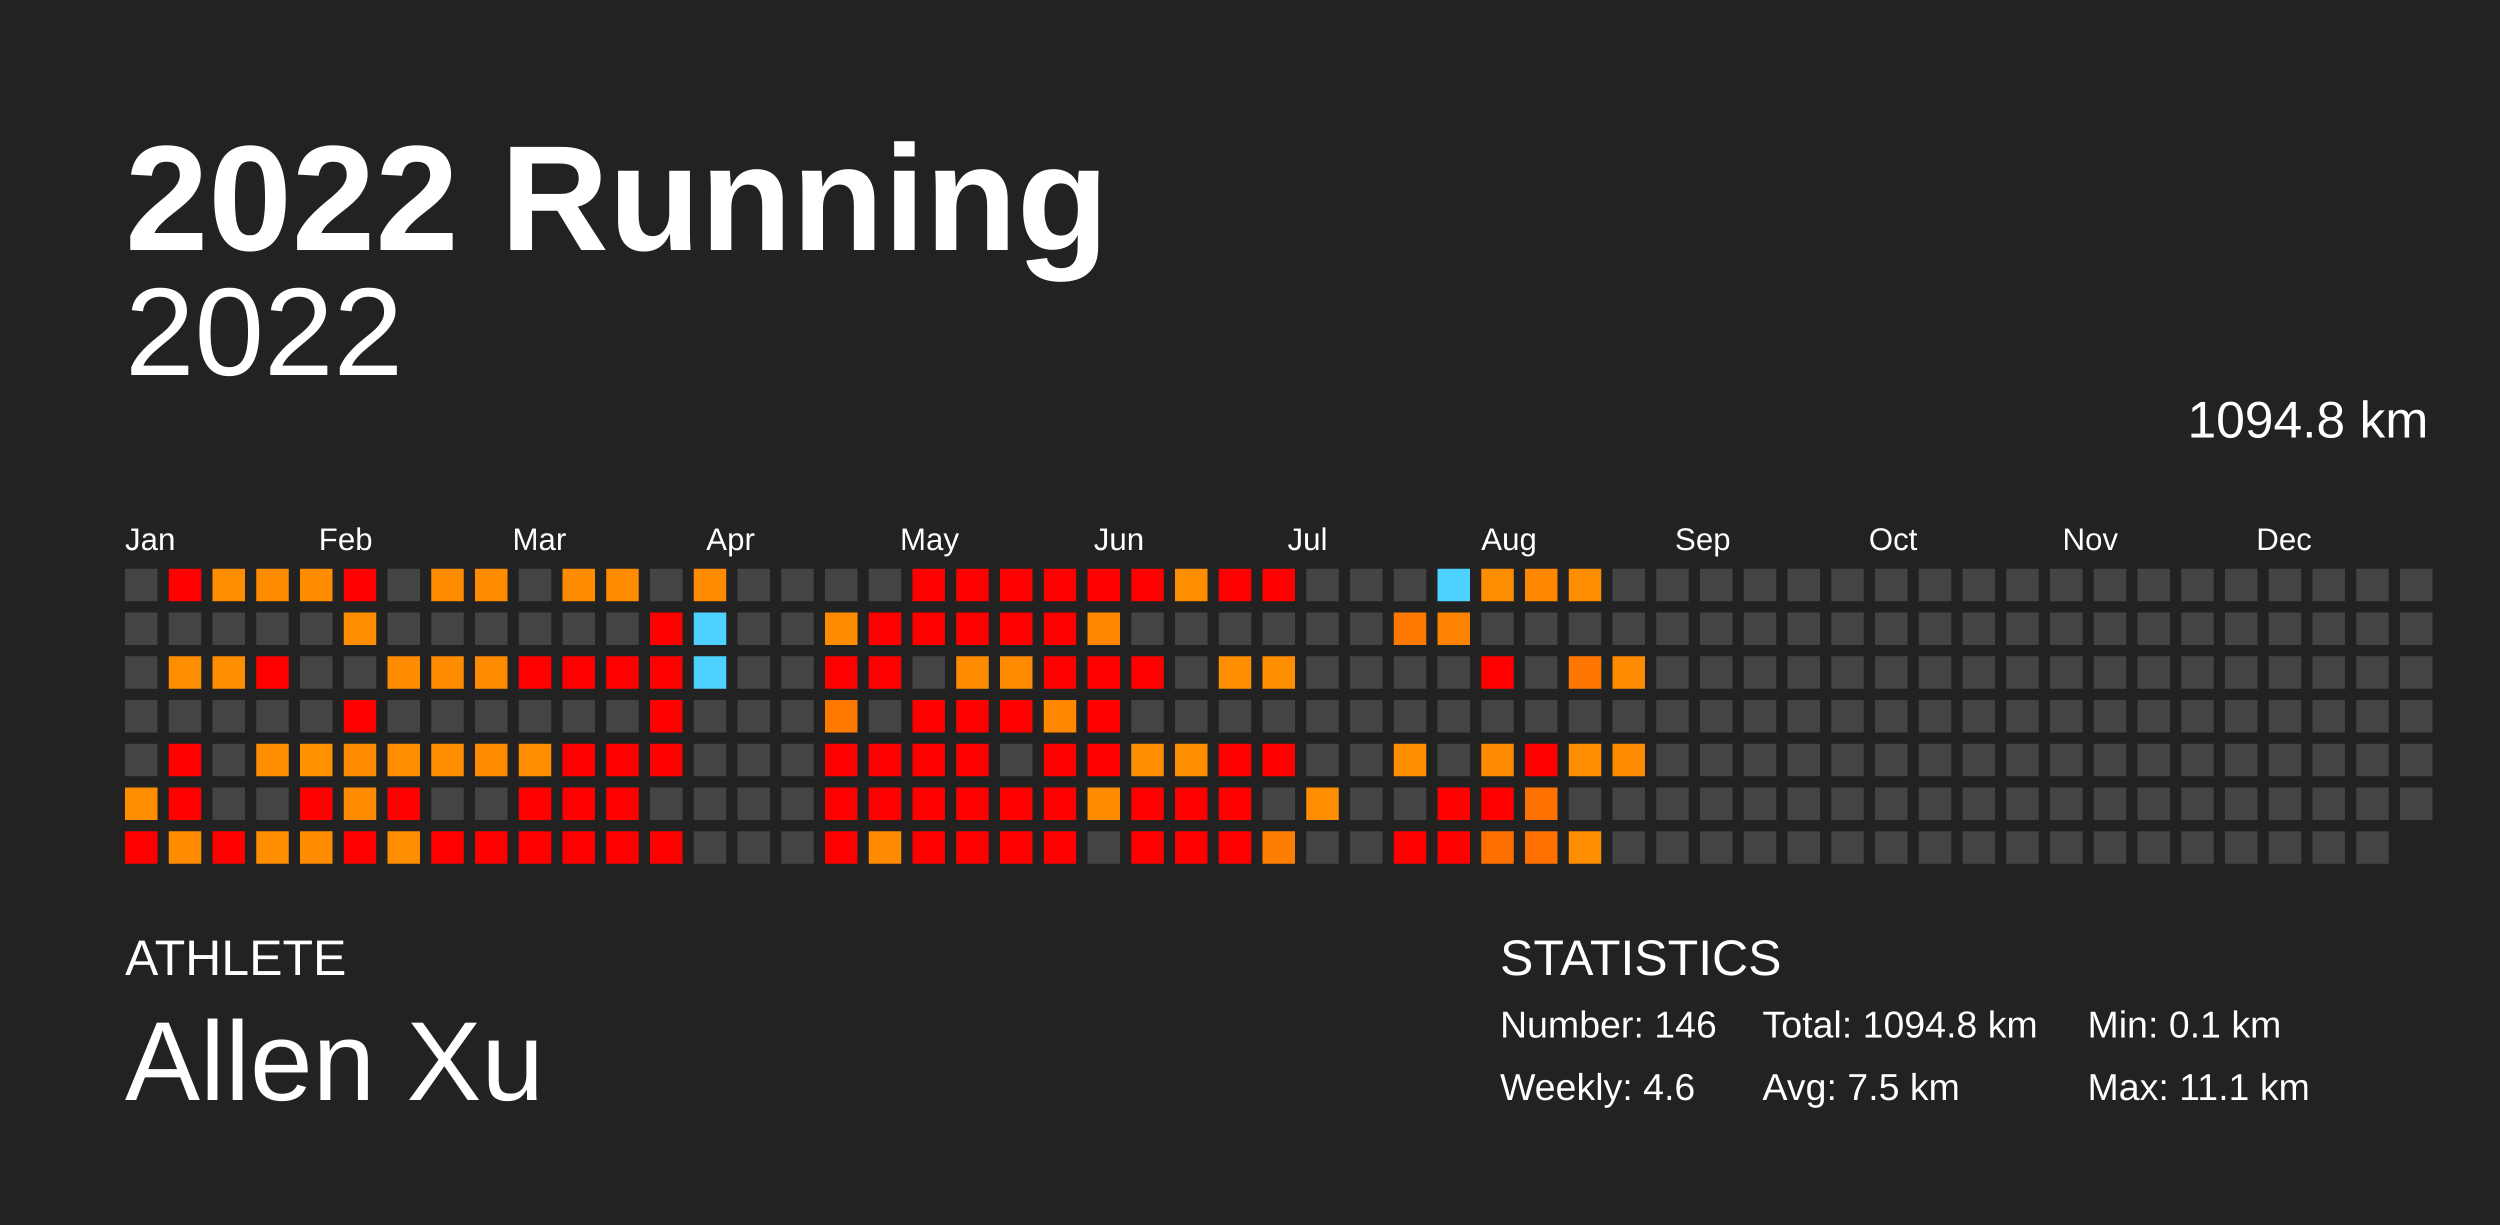
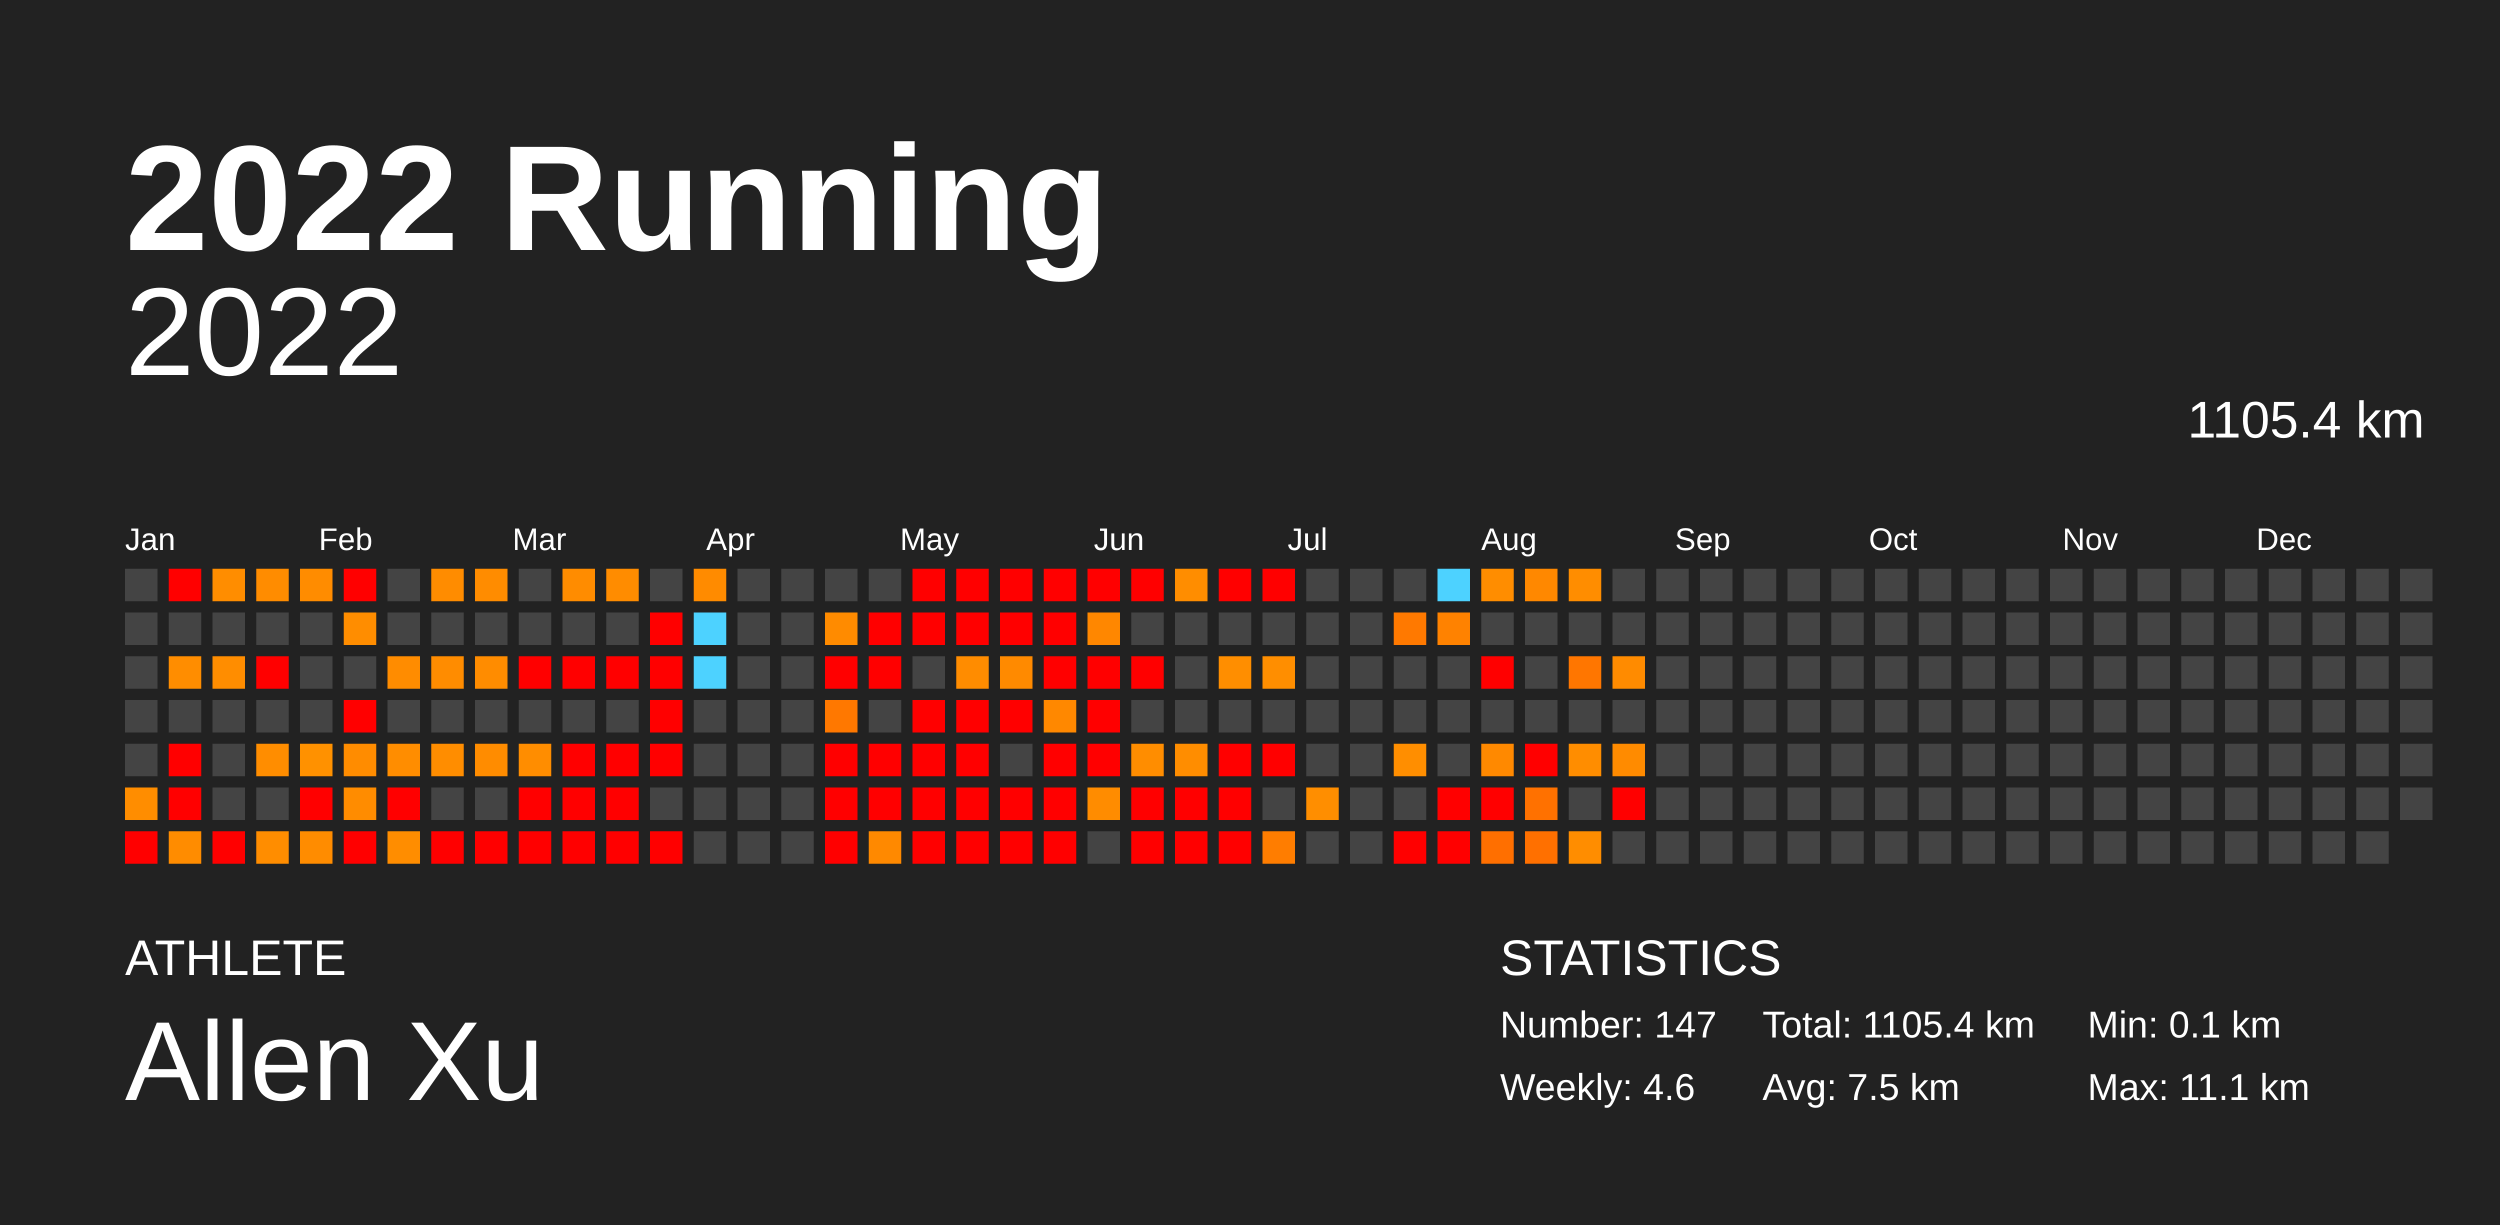
<svg xmlns="http://www.w3.org/2000/svg" baseProfile="full" height="98mm" version="1.1" viewBox="0,0,200,98" width="200mm">
  <defs />
  <rect fill="#222222" height="98" width="200" x="0" y="0" />
  <text fill="#FFFFFF" style="font-size:12px; font-family:Arial; font-weight:bold;" x="10" y="20">2022 Running</text>
  <text fill="#FFFFFF" style="font-size:4px; font-family:Arial" x="10" y="78">ATHLETE</text>
  <text fill="#FFFFFF" style="font-size:9px; font-family:Arial" x="10" y="88">Allen Xu</text>
  <text fill="#FFFFFF" style="font-size:4px; font-family:Arial" x="120" y="78">STATISTICS</text>
-   <text fill="#FFFFFF" style="font-size:3px; font-family:Arial" x="120" y="83">Number: 146</text>
+   <text fill="#FFFFFF" style="font-size:3px; font-family:Arial" x="120" y="83">Number: 147</text>
  <text fill="#FFFFFF" style="font-size:3px; font-family:Arial" x="120" y="88">Weekly: 4.6</text>
-   <text fill="#FFFFFF" style="font-size:3px; font-family:Arial" x="141" y="83">Total: 1094.8 km</text>
+   <text fill="#FFFFFF" style="font-size:3px; font-family:Arial" x="141" y="83">Total: 1105.4 km</text>
  <text fill="#FFFFFF" style="font-size:3px; font-family:Arial" x="141" y="88">Avg: 7.5 km</text>
  <text fill="#FFFFFF" style="font-size:3px; font-family:Arial" x="167" y="83">Min: 0.1 km</text>
  <text fill="#FFFFFF" style="font-size:3px; font-family:Arial" x="167" y="88">Max: 11.1 km</text>
  <text alignment-baseline="hanging" fill="#FFFFFF" style="font-size:10.0px; font-family:Arial;" x="10" y="30">2022</text>
-   <text alignment-baseline="hanging" fill="#FFFFFF" style="font-size:4.125px; font-family:Arial;" x="175" y="35">1094.8 km</text>
+   <text alignment-baseline="hanging" fill="#FFFFFF" style="font-size:4.125px; font-family:Arial;" x="175" y="35">1105.4 km</text>
  <text fill="#FFFFFF" style="font-size:2.5px; font-family:Arial" x="10.0" y="44">Jan</text>
  <text fill="#FFFFFF" style="font-size:2.5px; font-family:Arial" x="25.5" y="44">Feb</text>
  <text fill="#FFFFFF" style="font-size:2.5px; font-family:Arial" x="41.0" y="44">Mar</text>
  <text fill="#FFFFFF" style="font-size:2.5px; font-family:Arial" x="56.5" y="44">Apr</text>
  <text fill="#FFFFFF" style="font-size:2.5px; font-family:Arial" x="72.0" y="44">May</text>
  <text fill="#FFFFFF" style="font-size:2.5px; font-family:Arial" x="87.5" y="44">Jun</text>
  <text fill="#FFFFFF" style="font-size:2.5px; font-family:Arial" x="103.0" y="44">Jul</text>
  <text fill="#FFFFFF" style="font-size:2.5px; font-family:Arial" x="118.5" y="44">Aug</text>
  <text fill="#FFFFFF" style="font-size:2.5px; font-family:Arial" x="134.0" y="44">Sep</text>
  <text fill="#FFFFFF" style="font-size:2.5px; font-family:Arial" x="149.5" y="44">Oct</text>
  <text fill="#FFFFFF" style="font-size:2.5px; font-family:Arial" x="165.0" y="44">Nov</text>
  <text fill="#FFFFFF" style="font-size:2.5px; font-family:Arial" x="180.5" y="44">Dec</text>
  <rect fill="#444444" height="2.6" width="2.6" x="10.0" y="45.5" />
  <rect fill="#444444" height="2.6" width="2.6" x="10.0" y="49.0" />
  <rect fill="#444444" height="2.6" width="2.6" x="10.0" y="52.5" />
  <rect fill="#444444" height="2.6" width="2.6" x="10.0" y="56.0" />
  <rect fill="#444444" height="2.6" width="2.6" x="10.0" y="59.5" />
  <rect fill="#ff8d00" height="2.6" width="2.6" x="10.0" y="63.0" />
  <rect fill="red" height="2.6" width="2.6" x="10.0" y="66.5" />
  <rect fill="red" height="2.6" width="2.6" x="13.5" y="45.5" />
  <rect fill="#444444" height="2.6" width="2.6" x="13.5" y="49.0" />
  <rect fill="#ff8d00" height="2.6" width="2.6" x="13.5" y="52.5" />
  <rect fill="#444444" height="2.6" width="2.6" x="13.5" y="56.0" />
  <rect fill="red" height="2.6" width="2.6" x="13.5" y="59.5" />
  <rect fill="red" height="2.6" width="2.6" x="13.5" y="63.0" />
  <rect fill="#ff8c00" height="2.6" width="2.6" x="13.5" y="66.5" />
  <rect fill="#ff8d00" height="2.6" width="2.6" x="17.0" y="45.5" />
  <rect fill="#444444" height="2.6" width="2.6" x="17.0" y="49.0" />
  <rect fill="#ff8d00" height="2.6" width="2.6" x="17.0" y="52.5" />
  <rect fill="#444444" height="2.6" width="2.6" x="17.0" y="56.0" />
  <rect fill="#444444" height="2.6" width="2.6" x="17.0" y="59.5" />
  <rect fill="#444444" height="2.6" width="2.6" x="17.0" y="63.0" />
  <rect fill="red" height="2.6" width="2.6" x="17.0" y="66.5" />
  <rect fill="#ff8c00" height="2.6" width="2.6" x="20.5" y="45.5" />
  <rect fill="#444444" height="2.6" width="2.6" x="20.5" y="49.0" />
  <rect fill="red" height="2.6" width="2.6" x="20.5" y="52.5" />
  <rect fill="#444444" height="2.6" width="2.6" x="20.5" y="56.0" />
  <rect fill="#ff8d00" height="2.6" width="2.6" x="20.5" y="59.5" />
  <rect fill="#444444" height="2.6" width="2.6" x="20.5" y="63.0" />
  <rect fill="#ff8d00" height="2.6" width="2.6" x="20.5" y="66.5" />
  <rect fill="#ff8c00" height="2.6" width="2.6" x="24.0" y="45.5" />
  <rect fill="#444444" height="2.6" width="2.6" x="24.0" y="49.0" />
  <rect fill="#444444" height="2.6" width="2.6" x="24.0" y="52.5" />
  <rect fill="#444444" height="2.6" width="2.6" x="24.0" y="56.0" />
  <rect fill="#ff9100" height="2.6" width="2.6" x="24.0" y="59.5" />
  <rect fill="red" height="2.6" width="2.6" x="24.0" y="63.0" />
  <rect fill="#ff8c00" height="2.6" width="2.6" x="24.0" y="66.5" />
  <rect fill="red" height="2.6" width="2.6" x="27.5" y="45.5" />
  <rect fill="#ff8d00" height="2.6" width="2.6" x="27.5" y="49.0" />
  <rect fill="#444444" height="2.6" width="2.6" x="27.5" y="52.5" />
  <rect fill="red" height="2.6" width="2.6" x="27.5" y="56.0" />
  <rect fill="#ff8c00" height="2.6" width="2.6" x="27.5" y="59.5" />
  <rect fill="#ff8c00" height="2.6" width="2.6" x="27.5" y="63.0" />
  <rect fill="red" height="2.6" width="2.6" x="27.5" y="66.5" />
  <rect fill="#444444" height="2.6" width="2.6" x="31.0" y="45.5" />
  <rect fill="#444444" height="2.6" width="2.6" x="31.0" y="49.0" />
  <rect fill="#ff8c00" height="2.6" width="2.6" x="31.0" y="52.5" />
  <rect fill="#444444" height="2.6" width="2.6" x="31.0" y="56.0" />
  <rect fill="#ff8d00" height="2.6" width="2.6" x="31.0" y="59.5" />
  <rect fill="red" height="2.6" width="2.6" x="31.0" y="63.0" />
  <rect fill="#ff8d00" height="2.6" width="2.6" x="31.0" y="66.5" />
  <rect fill="#ff8c00" height="2.6" width="2.6" x="34.5" y="45.5" />
  <rect fill="#444444" height="2.6" width="2.6" x="34.5" y="49.0" />
  <rect fill="#ff8c00" height="2.6" width="2.6" x="34.5" y="52.5" />
  <rect fill="#444444" height="2.6" width="2.6" x="34.5" y="56.0" />
  <rect fill="#ff8d00" height="2.6" width="2.6" x="34.5" y="59.5" />
  <rect fill="#444444" height="2.6" width="2.6" x="34.5" y="63.0" />
  <rect fill="red" height="2.6" width="2.6" x="34.5" y="66.5" />
  <rect fill="#ff8c00" height="2.6" width="2.6" x="38.0" y="45.5" />
  <rect fill="#444444" height="2.6" width="2.6" x="38.0" y="49.0" />
  <rect fill="#ff8c00" height="2.6" width="2.6" x="38.0" y="52.5" />
  <rect fill="#444444" height="2.6" width="2.6" x="38.0" y="56.0" />
  <rect fill="#ff8c00" height="2.6" width="2.6" x="38.0" y="59.5" />
  <rect fill="#444444" height="2.6" width="2.6" x="38.0" y="63.0" />
  <rect fill="red" height="2.6" width="2.6" x="38.0" y="66.5" />
  <rect fill="#444444" height="2.6" width="2.6" x="41.5" y="45.5" />
  <rect fill="#444444" height="2.6" width="2.6" x="41.5" y="49.0" />
  <rect fill="red" height="2.6" width="2.6" x="41.5" y="52.5" />
  <rect fill="#444444" height="2.6" width="2.6" x="41.5" y="56.0" />
  <rect fill="#ff8d00" height="2.6" width="2.6" x="41.5" y="59.5" />
  <rect fill="red" height="2.6" width="2.6" x="41.5" y="63.0" />
  <rect fill="red" height="2.6" width="2.6" x="41.5" y="66.5" />
  <rect fill="#ff8c00" height="2.6" width="2.6" x="45.0" y="45.5" />
  <rect fill="#444444" height="2.6" width="2.6" x="45.0" y="49.0" />
  <rect fill="red" height="2.6" width="2.6" x="45.0" y="52.5" />
  <rect fill="#444444" height="2.6" width="2.6" x="45.0" y="56.0" />
  <rect fill="red" height="2.6" width="2.6" x="45.0" y="59.5" />
  <rect fill="red" height="2.6" width="2.6" x="45.0" y="63.0" />
  <rect fill="red" height="2.6" width="2.6" x="45.0" y="66.5" />
  <rect fill="#ff8c00" height="2.6" width="2.6" x="48.5" y="45.5" />
  <rect fill="#444444" height="2.6" width="2.6" x="48.5" y="49.0" />
  <rect fill="red" height="2.6" width="2.6" x="48.5" y="52.5" />
  <rect fill="#444444" height="2.6" width="2.6" x="48.5" y="56.0" />
  <rect fill="red" height="2.6" width="2.6" x="48.5" y="59.5" />
  <rect fill="red" height="2.6" width="2.6" x="48.5" y="63.0" />
  <rect fill="red" height="2.6" width="2.6" x="48.5" y="66.5" />
  <rect fill="#444444" height="2.6" width="2.6" x="52.0" y="45.5" />
  <rect fill="red" height="2.6" width="2.6" x="52.0" y="49.0" />
  <rect fill="red" height="2.6" width="2.6" x="52.0" y="52.5" />
  <rect fill="red" height="2.6" width="2.6" x="52.0" y="56.0" />
  <rect fill="red" height="2.6" width="2.6" x="52.0" y="59.5" />
  <rect fill="#444444" height="2.6" width="2.6" x="52.0" y="63.0" />
  <rect fill="red" height="2.6" width="2.6" x="52.0" y="66.5" />
  <rect fill="#ff8b00" height="2.6" width="2.6" x="55.5" y="45.5" />
  <rect fill="#4dd2ff" height="2.6" width="2.6" x="55.5" y="49.0" />
  <rect fill="#4dd2ff" height="2.6" width="2.6" x="55.5" y="52.5" />
  <rect fill="#444444" height="2.6" width="2.6" x="55.5" y="56.0" />
  <rect fill="#444444" height="2.6" width="2.6" x="55.5" y="59.5" />
  <rect fill="#444444" height="2.6" width="2.6" x="55.5" y="63.0" />
  <rect fill="#444444" height="2.6" width="2.6" x="55.5" y="66.5" />
  <rect fill="#444444" height="2.6" width="2.6" x="59.0" y="45.5" />
  <rect fill="#444444" height="2.6" width="2.6" x="59.0" y="49.0" />
  <rect fill="#444444" height="2.6" width="2.6" x="59.0" y="52.5" />
  <rect fill="#444444" height="2.6" width="2.6" x="59.0" y="56.0" />
  <rect fill="#444444" height="2.6" width="2.6" x="59.0" y="59.5" />
  <rect fill="#444444" height="2.6" width="2.6" x="59.0" y="63.0" />
  <rect fill="#444444" height="2.6" width="2.6" x="59.0" y="66.5" />
  <rect fill="#444444" height="2.6" width="2.6" x="62.5" y="45.5" />
  <rect fill="#444444" height="2.6" width="2.6" x="62.5" y="49.0" />
  <rect fill="#444444" height="2.6" width="2.6" x="62.5" y="52.5" />
  <rect fill="#444444" height="2.6" width="2.6" x="62.5" y="56.0" />
  <rect fill="#444444" height="2.6" width="2.6" x="62.5" y="59.5" />
  <rect fill="#444444" height="2.6" width="2.6" x="62.5" y="63.0" />
  <rect fill="#444444" height="2.6" width="2.6" x="62.5" y="66.5" />
  <rect fill="#444444" height="2.6" width="2.6" x="66.0" y="45.5" />
  <rect fill="#ff8b00" height="2.6" width="2.6" x="66.0" y="49.0" />
  <rect fill="red" height="2.6" width="2.6" x="66.0" y="52.5" />
  <rect fill="#ff7800" height="2.6" width="2.6" x="66.0" y="56.0" />
  <rect fill="red" height="2.6" width="2.6" x="66.0" y="59.5" />
  <rect fill="red" height="2.6" width="2.6" x="66.0" y="63.0" />
  <rect fill="red" height="2.6" width="2.6" x="66.0" y="66.5" />
  <rect fill="#444444" height="2.6" width="2.6" x="69.5" y="45.5" />
  <rect fill="red" height="2.6" width="2.6" x="69.5" y="49.0" />
  <rect fill="red" height="2.6" width="2.6" x="69.5" y="52.5" />
  <rect fill="#444444" height="2.6" width="2.6" x="69.5" y="56.0" />
  <rect fill="red" height="2.6" width="2.6" x="69.5" y="59.5" />
  <rect fill="red" height="2.6" width="2.6" x="69.5" y="63.0" />
  <rect fill="#ff8900" height="2.6" width="2.6" x="69.5" y="66.5" />
  <rect fill="red" height="2.6" width="2.6" x="73.0" y="45.5" />
  <rect fill="red" height="2.6" width="2.6" x="73.0" y="49.0" />
  <rect fill="#444444" height="2.6" width="2.6" x="73.0" y="52.5" />
  <rect fill="red" height="2.6" width="2.6" x="73.0" y="56.0" />
  <rect fill="red" height="2.6" width="2.6" x="73.0" y="59.5" />
  <rect fill="red" height="2.6" width="2.6" x="73.0" y="63.0" />
  <rect fill="red" height="2.6" width="2.6" x="73.0" y="66.5" />
  <rect fill="red" height="2.6" width="2.6" x="76.5" y="45.5" />
  <rect fill="red" height="2.6" width="2.6" x="76.5" y="49.0" />
  <rect fill="#ff8c00" height="2.6" width="2.6" x="76.5" y="52.5" />
  <rect fill="red" height="2.6" width="2.6" x="76.5" y="56.0" />
  <rect fill="red" height="2.6" width="2.6" x="76.5" y="59.5" />
  <rect fill="red" height="2.6" width="2.6" x="76.5" y="63.0" />
  <rect fill="red" height="2.6" width="2.6" x="76.5" y="66.5" />
  <rect fill="red" height="2.6" width="2.6" x="80.0" y="45.5" />
  <rect fill="red" height="2.6" width="2.6" x="80.0" y="49.0" />
  <rect fill="#ff8a00" height="2.6" width="2.6" x="80.0" y="52.5" />
  <rect fill="red" height="2.6" width="2.6" x="80.0" y="56.0" />
  <rect fill="#444444" height="2.6" width="2.6" x="80.0" y="59.5" />
  <rect fill="red" height="2.6" width="2.6" x="80.0" y="63.0" />
  <rect fill="red" height="2.6" width="2.6" x="80.0" y="66.5" />
  <rect fill="red" height="2.6" width="2.6" x="83.5" y="45.5" />
  <rect fill="red" height="2.6" width="2.6" x="83.5" y="49.0" />
  <rect fill="red" height="2.6" width="2.6" x="83.5" y="52.5" />
  <rect fill="#ff8800" height="2.6" width="2.6" x="83.5" y="56.0" />
  <rect fill="red" height="2.6" width="2.6" x="83.5" y="59.5" />
  <rect fill="red" height="2.6" width="2.6" x="83.5" y="63.0" />
  <rect fill="red" height="2.6" width="2.6" x="83.5" y="66.5" />
  <rect fill="red" height="2.6" width="2.6" x="87.0" y="45.5" />
  <rect fill="#ff8700" height="2.6" width="2.6" x="87.0" y="49.0" />
  <rect fill="red" height="2.6" width="2.6" x="87.0" y="52.5" />
  <rect fill="red" height="2.6" width="2.6" x="87.0" y="56.0" />
  <rect fill="red" height="2.6" width="2.6" x="87.0" y="59.5" />
  <rect fill="#ff8c00" height="2.6" width="2.6" x="87.0" y="63.0" />
  <rect fill="#444444" height="2.6" width="2.6" x="87.0" y="66.5" />
  <rect fill="red" height="2.6" width="2.6" x="90.5" y="45.5" />
  <rect fill="#444444" height="2.6" width="2.6" x="90.5" y="49.0" />
  <rect fill="red" height="2.6" width="2.6" x="90.5" y="52.5" />
  <rect fill="#444444" height="2.6" width="2.6" x="90.5" y="56.0" />
  <rect fill="#ff8d00" height="2.6" width="2.6" x="90.5" y="59.5" />
  <rect fill="red" height="2.6" width="2.6" x="90.5" y="63.0" />
  <rect fill="red" height="2.6" width="2.6" x="90.5" y="66.5" />
  <rect fill="#ff8d00" height="2.6" width="2.6" x="94.0" y="45.5" />
  <rect fill="#444444" height="2.6" width="2.6" x="94.0" y="49.0" />
  <rect fill="#444444" height="2.6" width="2.6" x="94.0" y="52.5" />
  <rect fill="#444444" height="2.6" width="2.6" x="94.0" y="56.0" />
  <rect fill="#ff8d00" height="2.6" width="2.6" x="94.0" y="59.5" />
  <rect fill="red" height="2.6" width="2.6" x="94.0" y="63.0" />
  <rect fill="red" height="2.6" width="2.6" x="94.0" y="66.5" />
  <rect fill="red" height="2.6" width="2.6" x="97.5" y="45.5" />
  <rect fill="#444444" height="2.6" width="2.6" x="97.5" y="49.0" />
  <rect fill="#ff8e00" height="2.6" width="2.6" x="97.5" y="52.5" />
  <rect fill="#444444" height="2.6" width="2.6" x="97.5" y="56.0" />
  <rect fill="red" height="2.6" width="2.6" x="97.5" y="59.5" />
  <rect fill="red" height="2.6" width="2.6" x="97.5" y="63.0" />
  <rect fill="red" height="2.6" width="2.6" x="97.5" y="66.5" />
  <rect fill="red" height="2.6" width="2.6" x="101.0" y="45.5" />
  <rect fill="#444444" height="2.6" width="2.6" x="101.0" y="49.0" />
  <rect fill="#ff8e00" height="2.6" width="2.6" x="101.0" y="52.5" />
  <rect fill="#444444" height="2.6" width="2.6" x="101.0" y="56.0" />
  <rect fill="red" height="2.6" width="2.6" x="101.0" y="59.5" />
  <rect fill="#444444" height="2.6" width="2.6" x="101.0" y="63.0" />
  <rect fill="#ff7d00" height="2.6" width="2.6" x="101.0" y="66.5" />
  <rect fill="#444444" height="2.6" width="2.6" x="104.5" y="45.5" />
  <rect fill="#444444" height="2.6" width="2.6" x="104.5" y="49.0" />
  <rect fill="#444444" height="2.6" width="2.6" x="104.5" y="52.5" />
  <rect fill="#444444" height="2.6" width="2.6" x="104.5" y="56.0" />
  <rect fill="#444444" height="2.6" width="2.6" x="104.5" y="59.5" />
  <rect fill="#ff8e00" height="2.6" width="2.6" x="104.5" y="63.0" />
  <rect fill="#444444" height="2.6" width="2.6" x="104.5" y="66.5" />
  <rect fill="#444444" height="2.6" width="2.6" x="108.0" y="45.5" />
  <rect fill="#444444" height="2.6" width="2.6" x="108.0" y="49.0" />
  <rect fill="#444444" height="2.6" width="2.6" x="108.0" y="52.5" />
  <rect fill="#444444" height="2.6" width="2.6" x="108.0" y="56.0" />
  <rect fill="#444444" height="2.6" width="2.6" x="108.0" y="59.5" />
  <rect fill="#444444" height="2.6" width="2.6" x="108.0" y="63.0" />
  <rect fill="#444444" height="2.6" width="2.6" x="108.0" y="66.5" />
  <rect fill="#444444" height="2.6" width="2.6" x="111.5" y="45.5" />
  <rect fill="#ff7900" height="2.6" width="2.6" x="111.5" y="49.0" />
  <rect fill="#444444" height="2.6" width="2.6" x="111.5" y="52.5" />
  <rect fill="#444444" height="2.6" width="2.6" x="111.5" y="56.0" />
  <rect fill="#ff8e00" height="2.6" width="2.6" x="111.5" y="59.5" />
  <rect fill="#444444" height="2.6" width="2.6" x="111.5" y="63.0" />
  <rect fill="red" height="2.6" width="2.6" x="111.5" y="66.5" />
  <rect fill="#4dd2ff" height="2.6" width="2.6" x="115.0" y="45.5" />
  <rect fill="#ff8200" height="2.6" width="2.6" x="115.0" y="49.0" />
  <rect fill="#444444" height="2.6" width="2.6" x="115.0" y="52.5" />
  <rect fill="#444444" height="2.6" width="2.6" x="115.0" y="56.0" />
  <rect fill="#444444" height="2.6" width="2.6" x="115.0" y="59.5" />
  <rect fill="red" height="2.6" width="2.6" x="115.0" y="63.0" />
  <rect fill="red" height="2.6" width="2.6" x="115.0" y="66.5" />
  <rect fill="#ff8d00" height="2.6" width="2.6" x="118.5" y="45.5" />
  <rect fill="#444444" height="2.6" width="2.6" x="118.5" y="49.0" />
  <rect fill="red" height="2.6" width="2.6" x="118.5" y="52.5" />
  <rect fill="#444444" height="2.6" width="2.6" x="118.5" y="56.0" />
  <rect fill="#ff8900" height="2.6" width="2.6" x="118.5" y="59.5" />
  <rect fill="red" height="2.6" width="2.6" x="118.5" y="63.0" />
  <rect fill="#ff6f00" height="2.6" width="2.6" x="118.5" y="66.5" />
  <rect fill="#ff8800" height="2.6" width="2.6" x="122.0" y="45.5" />
  <rect fill="#444444" height="2.6" width="2.6" x="122.0" y="49.0" />
  <rect fill="#444444" height="2.6" width="2.6" x="122.0" y="52.5" />
  <rect fill="#444444" height="2.6" width="2.6" x="122.0" y="56.0" />
  <rect fill="red" height="2.6" width="2.6" x="122.0" y="59.5" />
  <rect fill="#ff7100" height="2.6" width="2.6" x="122.0" y="63.0" />
  <rect fill="#ff7000" height="2.6" width="2.6" x="122.0" y="66.5" />
  <rect fill="#ff8d00" height="2.6" width="2.6" x="125.5" y="45.5" />
  <rect fill="#444444" height="2.6" width="2.6" x="125.5" y="49.0" />
  <rect fill="#ff7600" height="2.6" width="2.6" x="125.5" y="52.5" />
  <rect fill="#444444" height="2.6" width="2.6" x="125.5" y="56.0" />
  <rect fill="#ff8d00" height="2.6" width="2.6" x="125.5" y="59.5" />
  <rect fill="#444444" height="2.6" width="2.6" x="125.5" y="63.0" />
  <rect fill="#ff8d00" height="2.6" width="2.6" x="125.5" y="66.5" />
  <rect fill="#444444" height="2.6" width="2.6" x="129.0" y="45.5" />
  <rect fill="#444444" height="2.6" width="2.6" x="129.0" y="49.0" />
  <rect fill="#ff8b00" height="2.6" width="2.6" x="129.0" y="52.5" />
  <rect fill="#444444" height="2.6" width="2.6" x="129.0" y="56.0" />
  <rect fill="#ff8b00" height="2.6" width="2.6" x="129.0" y="59.5" />
-   <rect fill="#444444" height="2.6" width="2.6" x="129.0" y="63.0" />
+   <rect fill="red" height="2.6" width="2.6" x="129.0" y="63.0" />
  <rect fill="#444444" height="2.6" width="2.6" x="129.0" y="66.5" />
  <rect fill="#444444" height="2.6" width="2.6" x="132.5" y="45.5" />
  <rect fill="#444444" height="2.6" width="2.6" x="132.5" y="49.0" />
  <rect fill="#444444" height="2.6" width="2.6" x="132.5" y="52.5" />
  <rect fill="#444444" height="2.6" width="2.6" x="132.5" y="56.0" />
  <rect fill="#444444" height="2.6" width="2.6" x="132.5" y="59.5" />
  <rect fill="#444444" height="2.6" width="2.6" x="132.5" y="63.0" />
  <rect fill="#444444" height="2.6" width="2.6" x="132.5" y="66.5" />
  <rect fill="#444444" height="2.6" width="2.6" x="136.0" y="45.5" />
  <rect fill="#444444" height="2.6" width="2.6" x="136.0" y="49.0" />
  <rect fill="#444444" height="2.6" width="2.6" x="136.0" y="52.5" />
  <rect fill="#444444" height="2.6" width="2.6" x="136.0" y="56.0" />
  <rect fill="#444444" height="2.6" width="2.6" x="136.0" y="59.5" />
  <rect fill="#444444" height="2.6" width="2.6" x="136.0" y="63.0" />
  <rect fill="#444444" height="2.6" width="2.6" x="136.0" y="66.5" />
  <rect fill="#444444" height="2.6" width="2.6" x="139.5" y="45.5" />
  <rect fill="#444444" height="2.6" width="2.6" x="139.5" y="49.0" />
  <rect fill="#444444" height="2.6" width="2.6" x="139.5" y="52.5" />
  <rect fill="#444444" height="2.6" width="2.6" x="139.5" y="56.0" />
  <rect fill="#444444" height="2.6" width="2.6" x="139.5" y="59.5" />
  <rect fill="#444444" height="2.6" width="2.6" x="139.5" y="63.0" />
  <rect fill="#444444" height="2.6" width="2.6" x="139.5" y="66.5" />
  <rect fill="#444444" height="2.6" width="2.6" x="143.0" y="45.5" />
  <rect fill="#444444" height="2.6" width="2.6" x="143.0" y="49.0" />
  <rect fill="#444444" height="2.6" width="2.6" x="143.0" y="52.5" />
  <rect fill="#444444" height="2.6" width="2.6" x="143.0" y="56.0" />
  <rect fill="#444444" height="2.6" width="2.6" x="143.0" y="59.5" />
  <rect fill="#444444" height="2.6" width="2.6" x="143.0" y="63.0" />
  <rect fill="#444444" height="2.6" width="2.6" x="143.0" y="66.5" />
  <rect fill="#444444" height="2.6" width="2.6" x="146.5" y="45.5" />
  <rect fill="#444444" height="2.6" width="2.6" x="146.5" y="49.0" />
  <rect fill="#444444" height="2.6" width="2.6" x="146.5" y="52.5" />
  <rect fill="#444444" height="2.6" width="2.6" x="146.5" y="56.0" />
  <rect fill="#444444" height="2.6" width="2.6" x="146.5" y="59.5" />
  <rect fill="#444444" height="2.6" width="2.6" x="146.5" y="63.0" />
  <rect fill="#444444" height="2.6" width="2.6" x="146.5" y="66.5" />
  <rect fill="#444444" height="2.6" width="2.6" x="150.0" y="45.5" />
  <rect fill="#444444" height="2.6" width="2.6" x="150.0" y="49.0" />
  <rect fill="#444444" height="2.6" width="2.6" x="150.0" y="52.5" />
  <rect fill="#444444" height="2.6" width="2.6" x="150.0" y="56.0" />
  <rect fill="#444444" height="2.6" width="2.6" x="150.0" y="59.5" />
  <rect fill="#444444" height="2.6" width="2.6" x="150.0" y="63.0" />
  <rect fill="#444444" height="2.6" width="2.6" x="150.0" y="66.5" />
  <rect fill="#444444" height="2.6" width="2.6" x="153.5" y="45.5" />
  <rect fill="#444444" height="2.6" width="2.6" x="153.5" y="49.0" />
  <rect fill="#444444" height="2.6" width="2.6" x="153.5" y="52.5" />
  <rect fill="#444444" height="2.6" width="2.6" x="153.5" y="56.0" />
  <rect fill="#444444" height="2.6" width="2.6" x="153.5" y="59.5" />
  <rect fill="#444444" height="2.6" width="2.6" x="153.5" y="63.0" />
  <rect fill="#444444" height="2.6" width="2.6" x="153.5" y="66.5" />
  <rect fill="#444444" height="2.6" width="2.6" x="157.0" y="45.5" />
  <rect fill="#444444" height="2.6" width="2.6" x="157.0" y="49.0" />
  <rect fill="#444444" height="2.6" width="2.6" x="157.0" y="52.5" />
  <rect fill="#444444" height="2.6" width="2.6" x="157.0" y="56.0" />
  <rect fill="#444444" height="2.6" width="2.6" x="157.0" y="59.5" />
  <rect fill="#444444" height="2.6" width="2.6" x="157.0" y="63.0" />
  <rect fill="#444444" height="2.6" width="2.6" x="157.0" y="66.5" />
  <rect fill="#444444" height="2.6" width="2.6" x="160.5" y="45.5" />
  <rect fill="#444444" height="2.6" width="2.6" x="160.5" y="49.0" />
  <rect fill="#444444" height="2.6" width="2.6" x="160.5" y="52.5" />
  <rect fill="#444444" height="2.6" width="2.6" x="160.5" y="56.0" />
  <rect fill="#444444" height="2.6" width="2.6" x="160.5" y="59.5" />
  <rect fill="#444444" height="2.6" width="2.6" x="160.5" y="63.0" />
  <rect fill="#444444" height="2.6" width="2.6" x="160.5" y="66.5" />
  <rect fill="#444444" height="2.6" width="2.6" x="164.0" y="45.5" />
  <rect fill="#444444" height="2.6" width="2.6" x="164.0" y="49.0" />
  <rect fill="#444444" height="2.6" width="2.6" x="164.0" y="52.5" />
  <rect fill="#444444" height="2.6" width="2.6" x="164.0" y="56.0" />
  <rect fill="#444444" height="2.6" width="2.6" x="164.0" y="59.5" />
  <rect fill="#444444" height="2.6" width="2.6" x="164.0" y="63.0" />
  <rect fill="#444444" height="2.6" width="2.6" x="164.0" y="66.5" />
  <rect fill="#444444" height="2.6" width="2.6" x="167.5" y="45.5" />
  <rect fill="#444444" height="2.6" width="2.6" x="167.5" y="49.0" />
  <rect fill="#444444" height="2.6" width="2.6" x="167.5" y="52.5" />
  <rect fill="#444444" height="2.6" width="2.6" x="167.5" y="56.0" />
  <rect fill="#444444" height="2.6" width="2.6" x="167.5" y="59.5" />
  <rect fill="#444444" height="2.6" width="2.6" x="167.5" y="63.0" />
  <rect fill="#444444" height="2.6" width="2.6" x="167.5" y="66.5" />
  <rect fill="#444444" height="2.6" width="2.6" x="171.0" y="45.5" />
  <rect fill="#444444" height="2.6" width="2.6" x="171.0" y="49.0" />
  <rect fill="#444444" height="2.6" width="2.6" x="171.0" y="52.5" />
  <rect fill="#444444" height="2.6" width="2.6" x="171.0" y="56.0" />
  <rect fill="#444444" height="2.6" width="2.6" x="171.0" y="59.5" />
  <rect fill="#444444" height="2.6" width="2.6" x="171.0" y="63.0" />
  <rect fill="#444444" height="2.6" width="2.6" x="171.0" y="66.5" />
  <rect fill="#444444" height="2.6" width="2.6" x="174.5" y="45.5" />
  <rect fill="#444444" height="2.6" width="2.6" x="174.5" y="49.0" />
  <rect fill="#444444" height="2.6" width="2.6" x="174.5" y="52.5" />
  <rect fill="#444444" height="2.6" width="2.6" x="174.5" y="56.0" />
  <rect fill="#444444" height="2.6" width="2.6" x="174.5" y="59.5" />
  <rect fill="#444444" height="2.6" width="2.6" x="174.5" y="63.0" />
  <rect fill="#444444" height="2.6" width="2.6" x="174.5" y="66.5" />
  <rect fill="#444444" height="2.6" width="2.6" x="178.0" y="45.5" />
  <rect fill="#444444" height="2.6" width="2.6" x="178.0" y="49.0" />
  <rect fill="#444444" height="2.6" width="2.6" x="178.0" y="52.5" />
  <rect fill="#444444" height="2.6" width="2.6" x="178.0" y="56.0" />
  <rect fill="#444444" height="2.6" width="2.6" x="178.0" y="59.5" />
  <rect fill="#444444" height="2.6" width="2.6" x="178.0" y="63.0" />
  <rect fill="#444444" height="2.6" width="2.6" x="178.0" y="66.5" />
  <rect fill="#444444" height="2.6" width="2.6" x="181.5" y="45.5" />
  <rect fill="#444444" height="2.6" width="2.6" x="181.5" y="49.0" />
  <rect fill="#444444" height="2.6" width="2.6" x="181.5" y="52.5" />
  <rect fill="#444444" height="2.6" width="2.6" x="181.5" y="56.0" />
  <rect fill="#444444" height="2.6" width="2.6" x="181.5" y="59.5" />
  <rect fill="#444444" height="2.6" width="2.6" x="181.5" y="63.0" />
  <rect fill="#444444" height="2.6" width="2.6" x="181.5" y="66.5" />
  <rect fill="#444444" height="2.6" width="2.6" x="185.0" y="45.5" />
  <rect fill="#444444" height="2.6" width="2.6" x="185.0" y="49.0" />
  <rect fill="#444444" height="2.6" width="2.6" x="185.0" y="52.5" />
  <rect fill="#444444" height="2.6" width="2.6" x="185.0" y="56.0" />
  <rect fill="#444444" height="2.6" width="2.6" x="185.0" y="59.5" />
  <rect fill="#444444" height="2.6" width="2.6" x="185.0" y="63.0" />
  <rect fill="#444444" height="2.6" width="2.6" x="185.0" y="66.5" />
  <rect fill="#444444" height="2.6" width="2.6" x="188.5" y="45.5" />
  <rect fill="#444444" height="2.6" width="2.6" x="188.5" y="49.0" />
  <rect fill="#444444" height="2.6" width="2.6" x="188.5" y="52.5" />
  <rect fill="#444444" height="2.6" width="2.6" x="188.5" y="56.0" />
  <rect fill="#444444" height="2.6" width="2.6" x="188.5" y="59.5" />
  <rect fill="#444444" height="2.6" width="2.6" x="188.5" y="63.0" />
  <rect fill="#444444" height="2.6" width="2.6" x="188.5" y="66.5" />
  <rect fill="#444444" height="2.6" width="2.6" x="192.0" y="45.5" />
  <rect fill="#444444" height="2.6" width="2.6" x="192.0" y="49.0" />
  <rect fill="#444444" height="2.6" width="2.6" x="192.0" y="52.5" />
  <rect fill="#444444" height="2.6" width="2.6" x="192.0" y="56.0" />
  <rect fill="#444444" height="2.6" width="2.6" x="192.0" y="59.5" />
  <rect fill="#444444" height="2.6" width="2.6" x="192.0" y="63.0" />
</svg>
